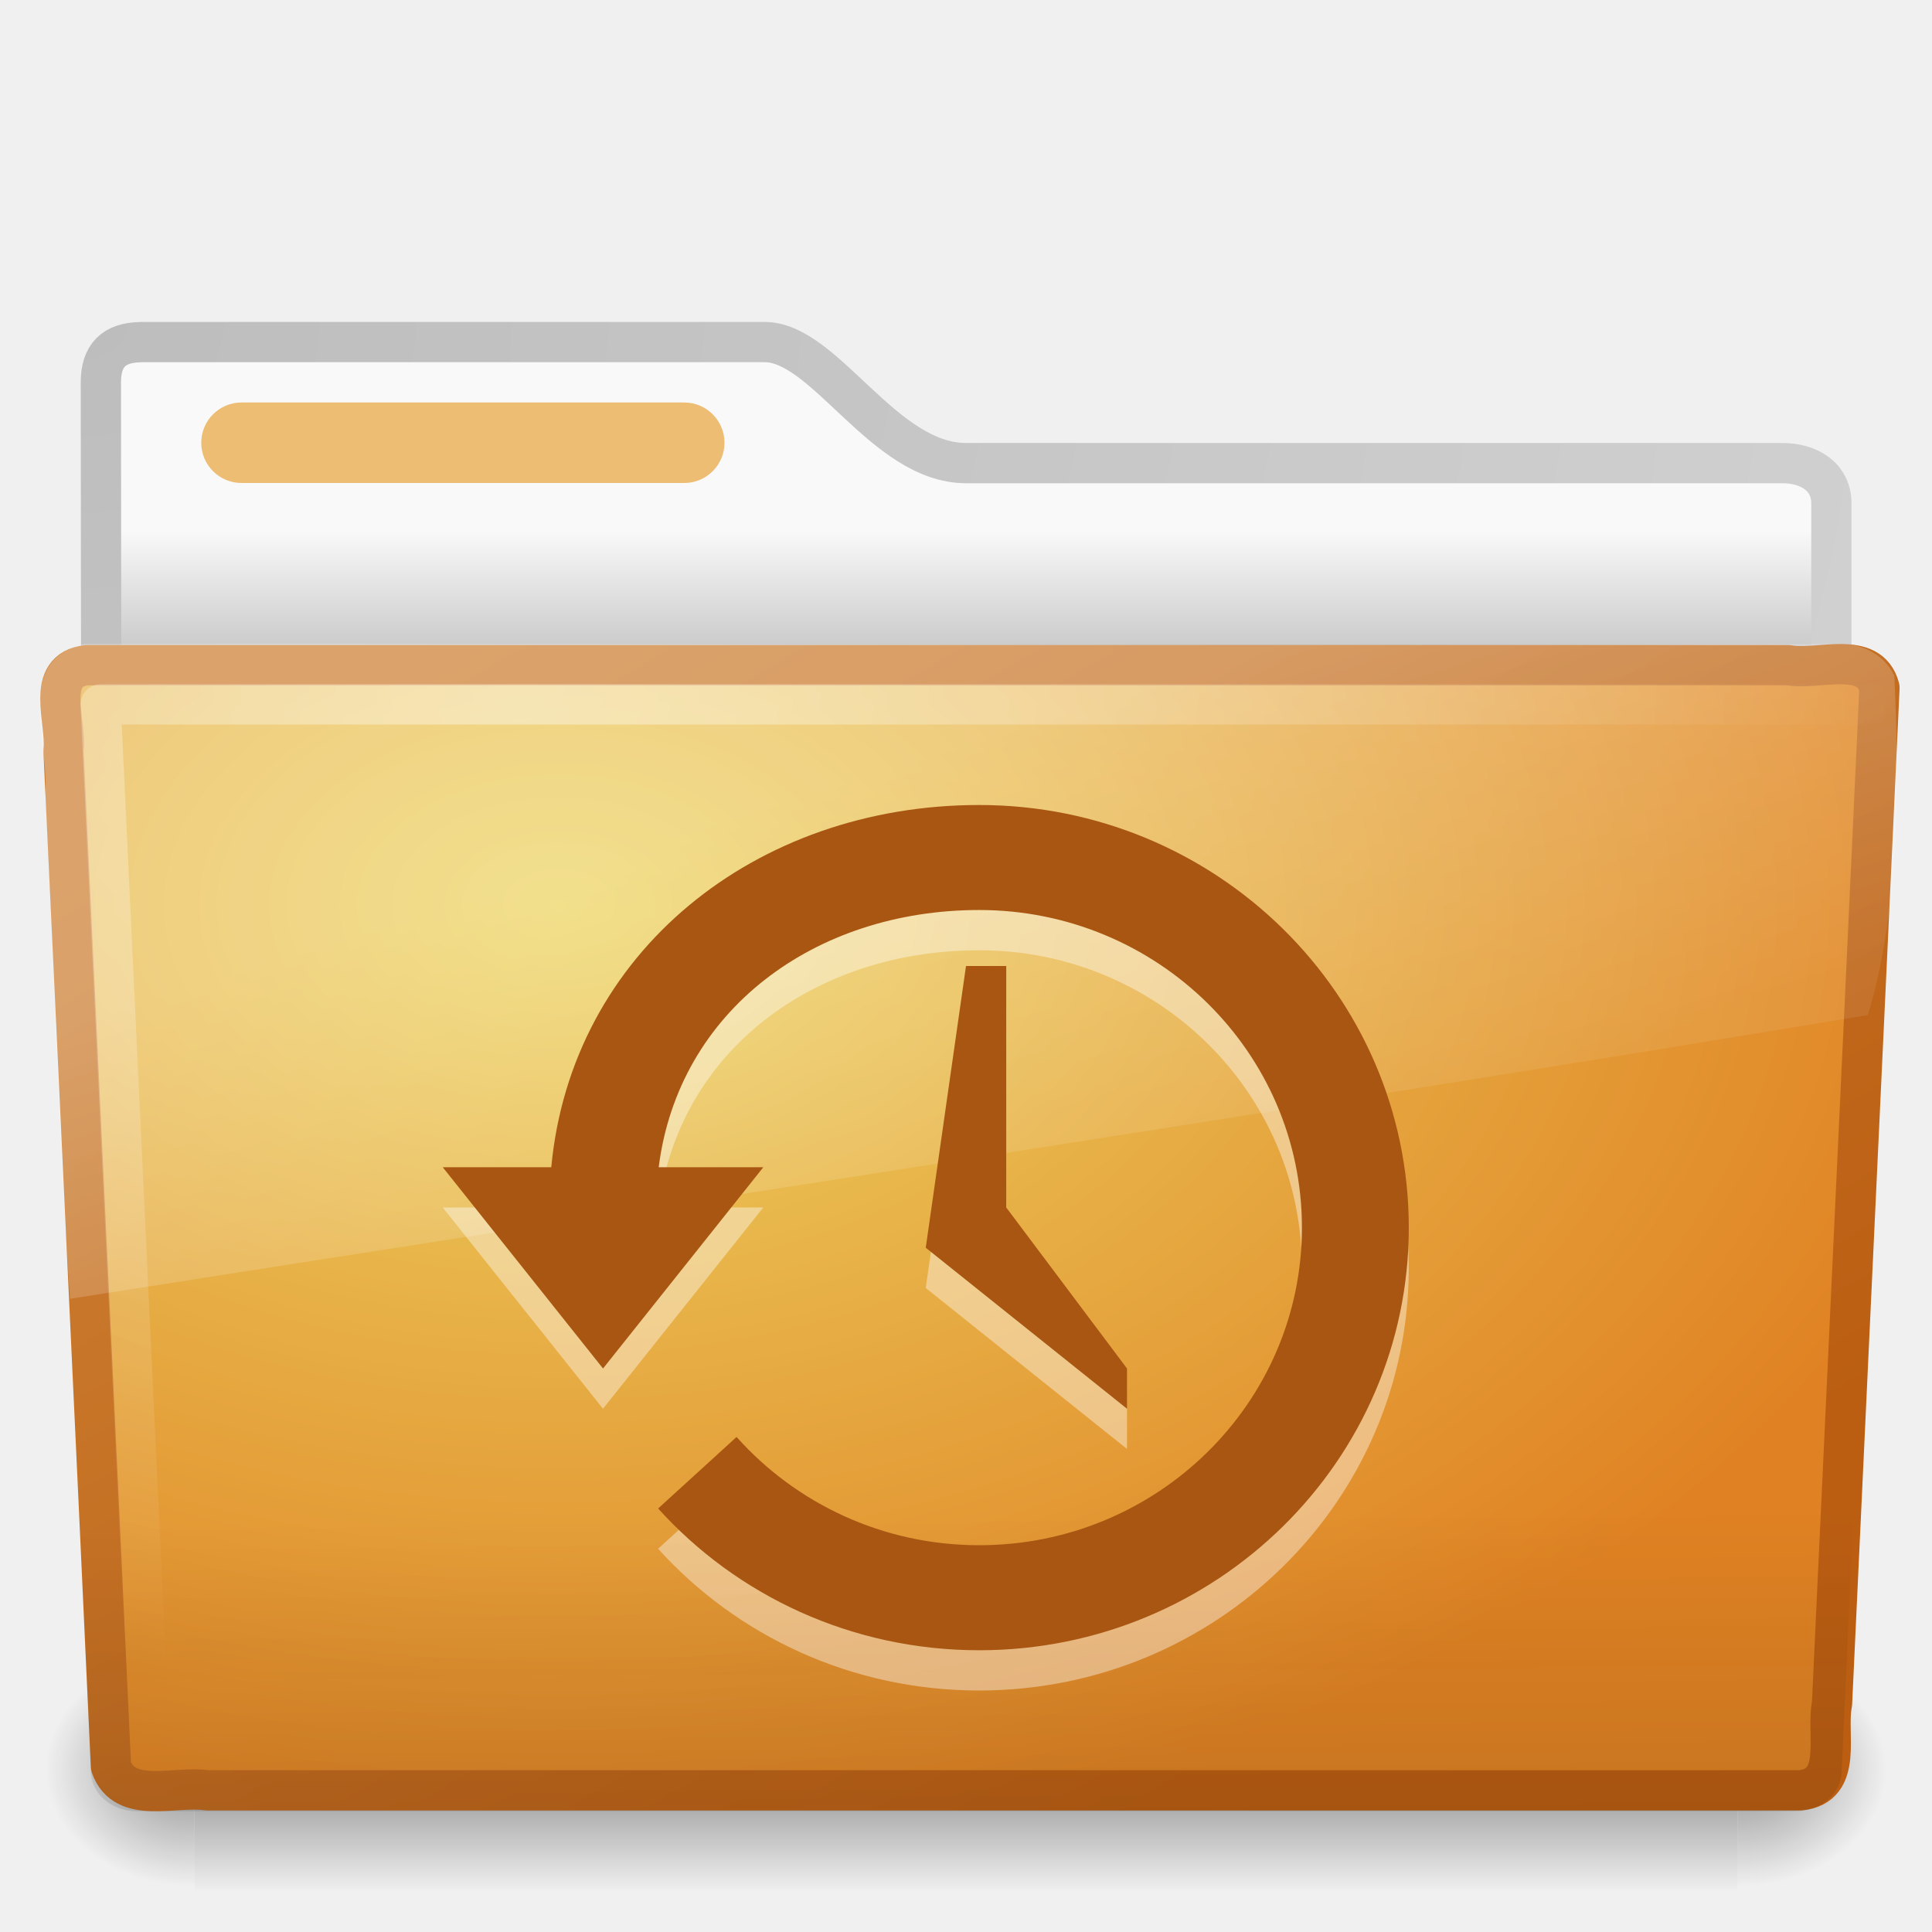
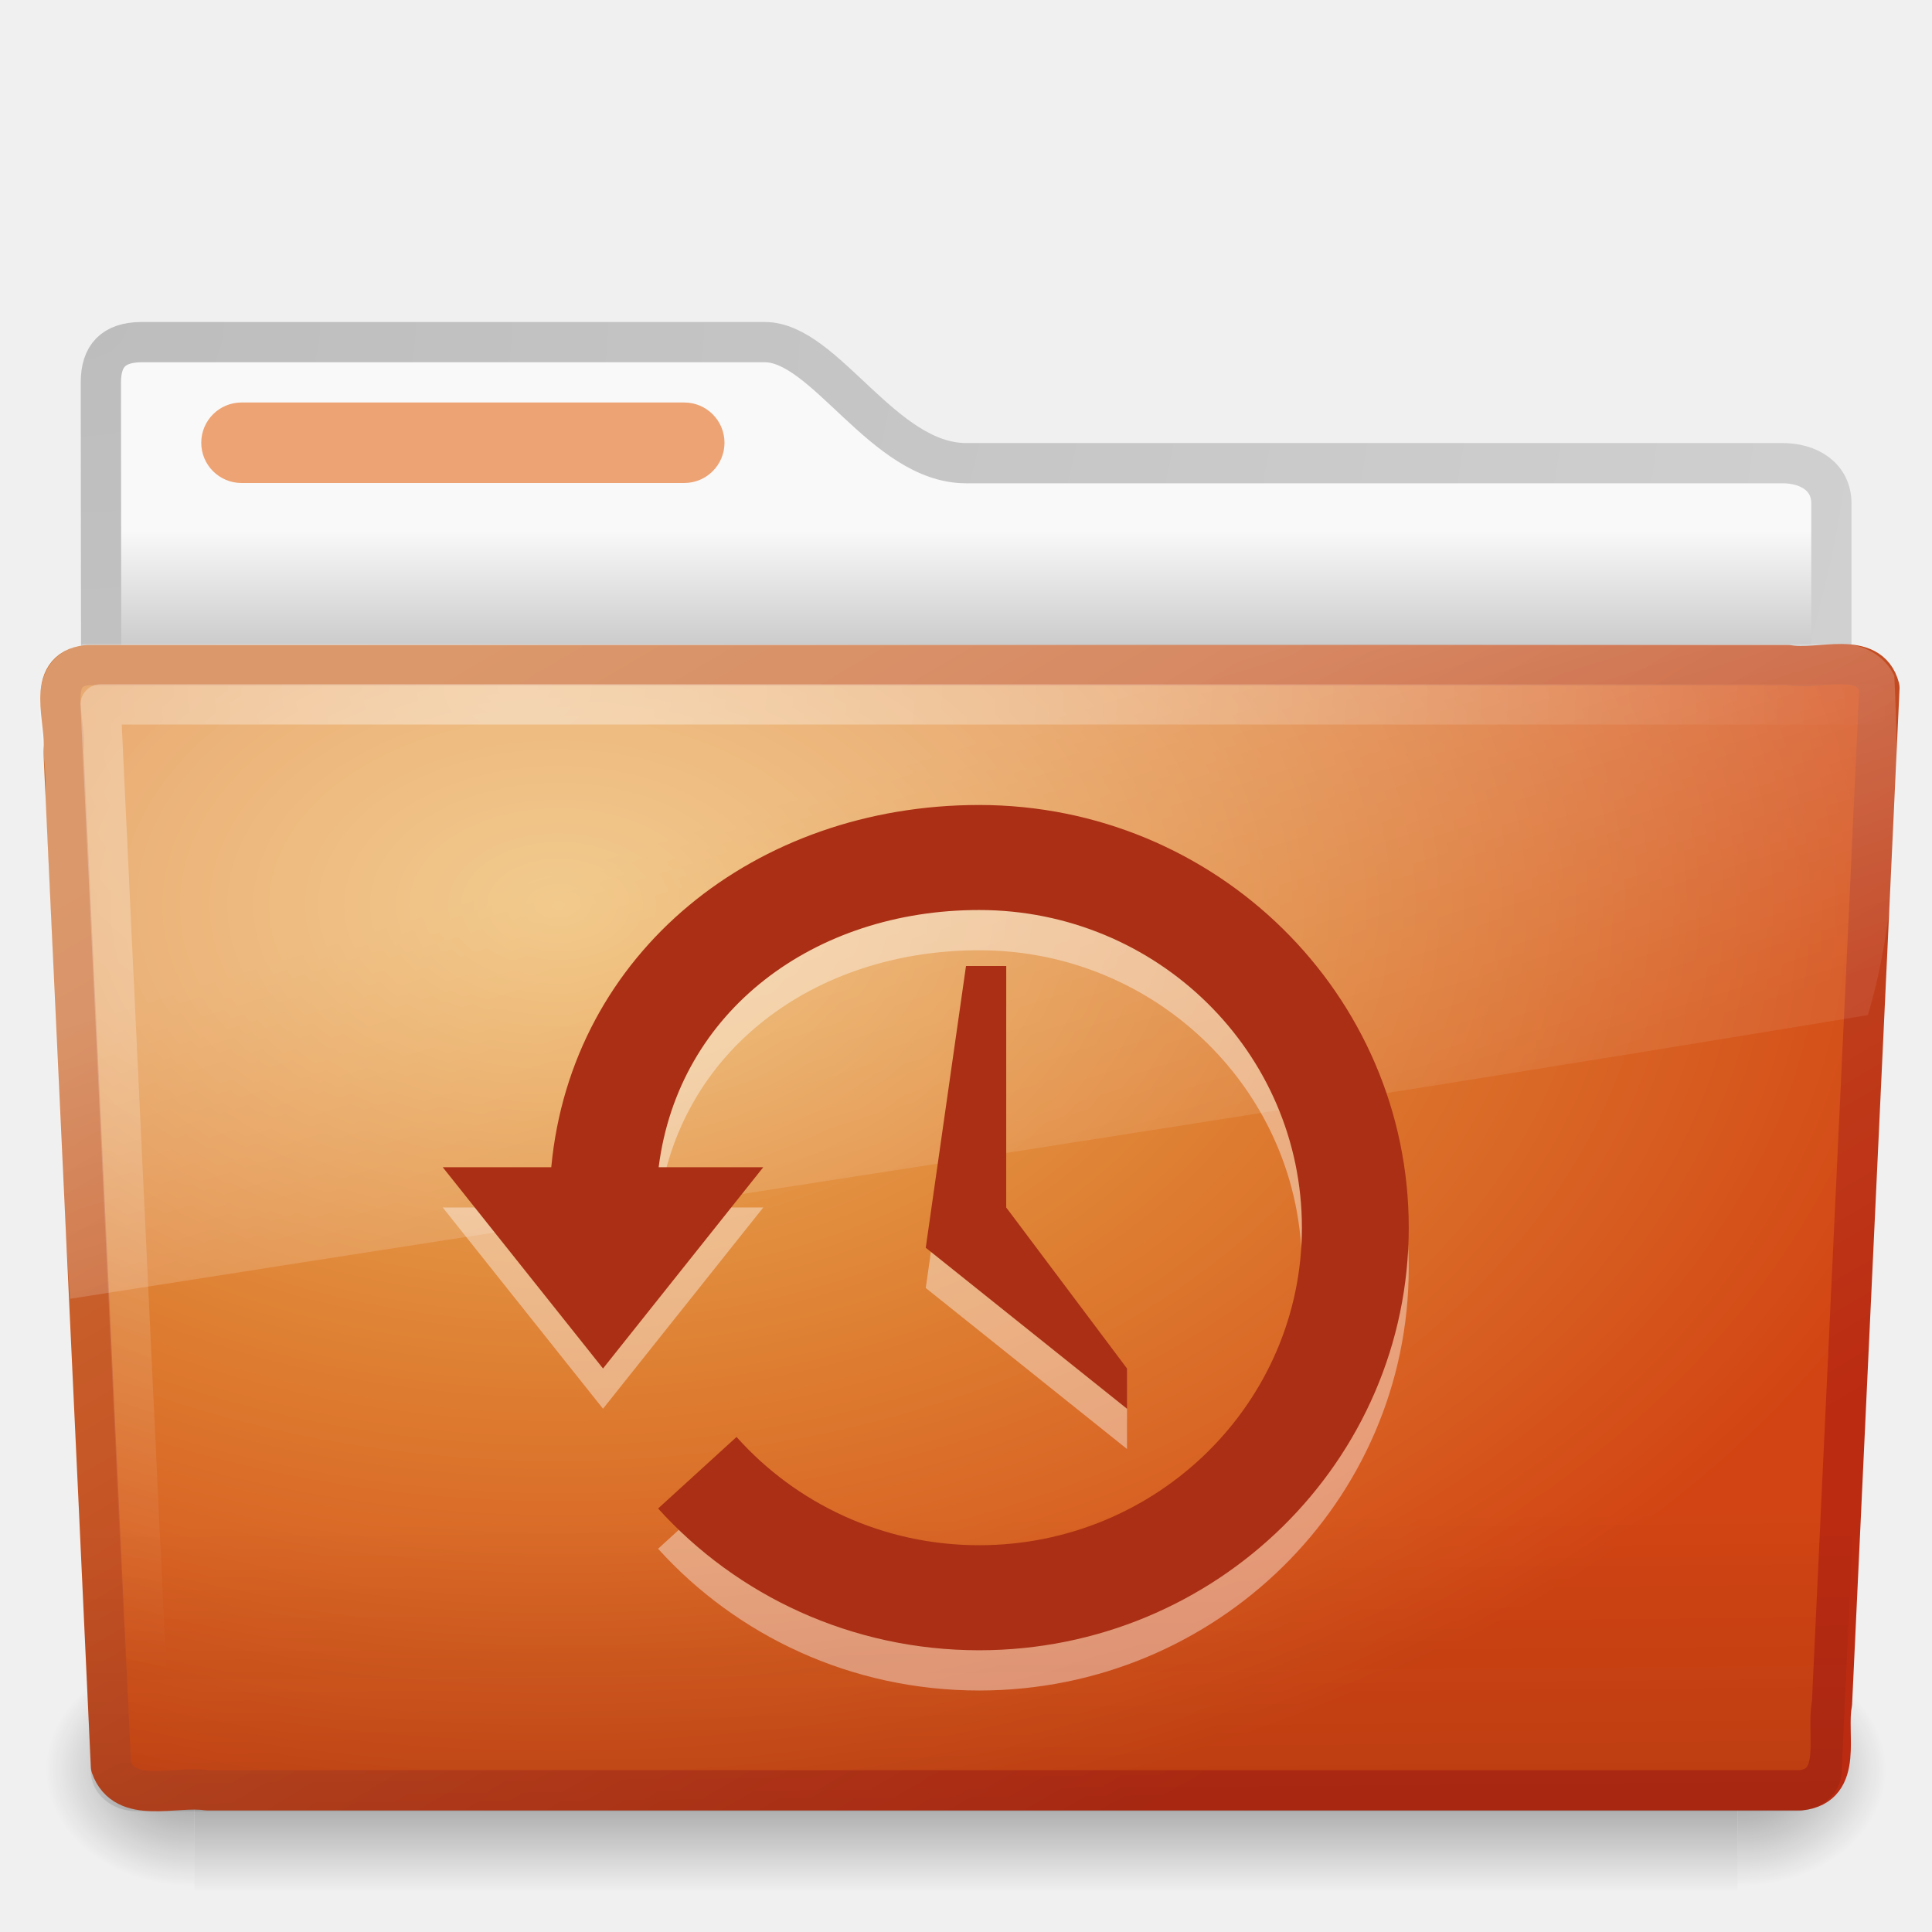
- <svg xmlns="http://www.w3.org/2000/svg" xmlns:xlink="http://www.w3.org/1999/xlink" version="1.0" width="48" height="48" id="svg2630">
-   <defs id="defs2632">
+ <svg xmlns="http://www.w3.org/2000/svg" xmlns:xlink="http://www.w3.org/1999/xlink" version="1.0" width="48" height="48" id="svg3272">
+   <defs id="defs3274">
    <linearGradient id="linearGradient3484">
      <stop id="stop3486" style="stop-color:#bdbdbd;stop-opacity:1" offset="0" />
      <stop id="stop3488" style="stop-color:#d0d0d0;stop-opacity:1" offset="1" />
    </linearGradient>
+     <radialGradient cx="3" cy="5.017" r="21" fx="3" fy="5.017" id="radialGradient2788" xlink:href="#linearGradient3484" gradientUnits="userSpaceOnUse" gradientTransform="matrix(-1.274898e-8,1.714292,-2.159331,-1.4599595e-8,12.80936,2.857001)" />
    <linearGradient id="linearGradient6404">
      <stop id="stop6406" style="stop-color:#f9f9f9;stop-opacity:1" offset="0" />
      <stop id="stop6408" style="stop-color:#c9c9c9;stop-opacity:1" offset="1" />
    </linearGradient>
+     <linearGradient x1="62.989" y1="13.183" x2="62.989" y2="16.19" id="linearGradient2786" xlink:href="#linearGradient6404" gradientUnits="userSpaceOnUse" gradientTransform="translate(-50.9409,0)" />
    <linearGradient id="linearGradient5060-820">
      <stop id="stop2681" style="stop-color:#000000;stop-opacity:1" offset="0" />
      <stop id="stop2683" style="stop-color:#000000;stop-opacity:0" offset="1" />
    </linearGradient>
-     <radialGradient cx="605.714" cy="486.648" r="117.143" fx="605.714" fy="486.648" id="radialGradient7600-312" xlink:href="#linearGradient5060-820" gradientUnits="userSpaceOnUse" gradientTransform="matrix(-0.03212956,0,0,0.03705882,23.36322,25.41246)" />
+     <radialGradient cx="605.714" cy="486.648" r="117.143" fx="605.714" fy="486.648" id="radialGradient7600-312" xlink:href="#linearGradient5060-820" gradientUnits="userSpaceOnUse" gradientTransform="matrix(-3.212956e-2,0,0,3.705882e-2,23.36322,25.41246)" />
    <linearGradient id="linearGradient5060-179">
      <stop id="stop2675" style="stop-color:#000000;stop-opacity:1" offset="0" />
      <stop id="stop2677" style="stop-color:#000000;stop-opacity:0" offset="1" />
    </linearGradient>
-     <radialGradient cx="605.714" cy="486.648" r="117.143" fx="605.714" fy="486.648" id="radialGradient7598-526" xlink:href="#linearGradient5060-179" gradientUnits="userSpaceOnUse" gradientTransform="matrix(0.03212956,0,0,0.03705882,24.63678,25.41246)" />
+     <radialGradient cx="605.714" cy="486.648" r="117.143" fx="605.714" fy="486.648" id="radialGradient7598-526" xlink:href="#linearGradient5060-179" gradientUnits="userSpaceOnUse" gradientTransform="matrix(3.212956e-2,0,0,3.705882e-2,24.63678,25.41246)" />
    <linearGradient id="linearGradient5048-585">
      <stop id="stop2667" style="stop-color:#000000;stop-opacity:0" offset="0" />
      <stop id="stop2669" style="stop-color:#000000;stop-opacity:1" offset="0.5" />
      <stop id="stop2671" style="stop-color:#000000;stop-opacity:0" offset="1" />
    </linearGradient>
-     <linearGradient x1="302.857" y1="366.648" x2="302.857" y2="609.505" id="linearGradient7596-975" xlink:href="#linearGradient5048-585" gradientUnits="userSpaceOnUse" gradientTransform="matrix(0.08284024,0,0,0.03705882,-5.940829,25.41246)" />
+     <linearGradient x1="302.857" y1="366.648" x2="302.857" y2="609.505" id="linearGradient7596-975" xlink:href="#linearGradient5048-585" gradientUnits="userSpaceOnUse" gradientTransform="matrix(8.284024e-2,0,0,3.705882e-2,-5.940829,25.41246)" />
    <linearGradient id="linearGradient3390-178-986-453">
-       <stop id="stop3624" style="stop-color:#bb5e12;stop-opacity:1" offset="0" />
-       <stop id="stop3626" style="stop-color:#cd8033;stop-opacity:1" offset="1" />
+       <stop id="stop3624" style="stop-color:#bb2b12;stop-opacity:1" offset="0" />
+       <stop id="stop3626" style="stop-color:#cd7233;stop-opacity:1" offset="1" />
    </linearGradient>
+     <linearGradient x1="82.453" y1="45.114" x2="65.34" y2="15.944" id="linearGradient2779" xlink:href="#linearGradient3390-178-986-453" gradientUnits="userSpaceOnUse" gradientTransform="translate(-53.76539,-0.1141929)" />
    <linearGradient id="linearGradient7012-661-145-733-759-865-745-661-970-94">
-       <stop id="stop3618" style="stop-color:#edd563;stop-opacity:1" offset="0" />
-       <stop id="stop3620" style="stop-color:#e08223;stop-opacity:1" offset="1" />
+       <stop id="stop3618" style="stop-color:#edb763;stop-opacity:1" offset="0" />
+       <stop id="stop3270" style="stop-color:#de7f32;stop-opacity:1" offset="0.5" />
+       <stop id="stop3620" style="stop-color:#d24413;stop-opacity:1" offset="1" />
    </linearGradient>
+     <radialGradient cx="63.969" cy="14.113" r="23.097" fx="63.969" fy="14.113" id="radialGradient2777" xlink:href="#linearGradient7012-661-145-733-759-865-745-661-970-94" gradientUnits="userSpaceOnUse" gradientTransform="matrix(1.564693,-9.5143002e-8,6.1772287e-8,1.015888,-86.21257,8.146117)" />
    <linearGradient id="linearGradient6129-963-697-142-998-580-273">
      <stop id="stop2661" style="stop-color:#0a0a0a;stop-opacity:0.498" offset="0" />
      <stop id="stop2663" style="stop-color:#0a0a0a;stop-opacity:0" offset="1" />
    </linearGradient>
+     <linearGradient x1="22.935" y1="49.629" x2="22.809" y2="36.658" id="linearGradient2774" xlink:href="#linearGradient6129-963-697-142-998-580-273" gradientUnits="userSpaceOnUse" gradientTransform="matrix(1.144692,0,0,0.9977536,-3.466141,1.098842)" />
    <linearGradient id="linearGradient6087-437-184-795-110-662-495">
      <stop id="stop2693" style="stop-color:#ffffff;stop-opacity:0.4" offset="0" />
      <stop id="stop2695" style="stop-color:#ffffff;stop-opacity:0" offset="1" />
    </linearGradient>
+     <radialGradient cx="7.265" cy="8.302" r="20.98" fx="7.265" fy="8.302" id="radialGradient2771" xlink:href="#linearGradient6087-437-184-795-110-662-495" gradientUnits="userSpaceOnUse" gradientTransform="matrix(0,1.207974,-1.627164,0,26.37175,8.266469)" />
    <linearGradient id="linearGradient8265-821-176-38-919-66-249">
      <stop id="stop2687" style="stop-color:#ffffff;stop-opacity:0.275" offset="0" />
      <stop id="stop2689" style="stop-color:#ffffff;stop-opacity:0.078" offset="1" />
    </linearGradient>
-     <linearGradient x1="11.566" y1="22.292" x2="15.215" y2="33.955" id="linearGradient2872" xlink:href="#linearGradient8265-821-176-38-919-66-249" gradientUnits="userSpaceOnUse" />
-     <radialGradient cx="7.265" cy="8.302" r="20.98" fx="7.265" fy="8.302" id="radialGradient2879" xlink:href="#linearGradient6087-437-184-795-110-662-495" gradientUnits="userSpaceOnUse" gradientTransform="matrix(0,1.207974,-1.627164,0,26.37175,8.266469)" />
-     <linearGradient x1="22.935" y1="49.629" x2="22.809" y2="36.658" id="linearGradient2882" xlink:href="#linearGradient6129-963-697-142-998-580-273" gradientUnits="userSpaceOnUse" gradientTransform="matrix(1.144692,0,0,0.9977536,-3.466141,1.098842)" />
-     <radialGradient cx="63.969" cy="14.113" r="23.097" fx="63.969" fy="14.113" id="radialGradient2885" xlink:href="#linearGradient7012-661-145-733-759-865-745-661-970-94" gradientUnits="userSpaceOnUse" gradientTransform="matrix(1.564693,-9.5143002e-8,6.1772287e-8,1.015888,-86.21257,8.146117)" />
-     <linearGradient x1="82.453" y1="45.114" x2="65.34" y2="15.944" id="linearGradient2887" xlink:href="#linearGradient3390-178-986-453" gradientUnits="userSpaceOnUse" gradientTransform="translate(-53.76539,-0.1141929)" />
-     <linearGradient x1="62.989" y1="13.183" x2="62.989" y2="16.19" id="linearGradient2894" xlink:href="#linearGradient6404" gradientUnits="userSpaceOnUse" gradientTransform="translate(-50.9409,0)" />
-     <radialGradient cx="3" cy="5.017" r="21" fx="3" fy="5.017" id="radialGradient2896" xlink:href="#linearGradient3484" gradientUnits="userSpaceOnUse" gradientTransform="matrix(-1.274898e-8,1.714292,-2.159331,-1.4599595e-8,12.80936,2.857001)" />
+     <linearGradient x1="11.566" y1="22.292" x2="15.215" y2="33.955" id="linearGradient2768" xlink:href="#linearGradient8265-821-176-38-919-66-249" gradientUnits="userSpaceOnUse" />
  </defs>
-   <path d="m 3.506,8.5 c -0.69,0.008 -1,0.342 -1,1 0,5.514 0.026,9.74 -0.006,14.75 1.435,0 43,-3.7 43,-5.292 l 0,-6.452 c 0,-0.658 -0.554,-1.008 -1.244,-1 l -20.256,0 c -2.047,0 -3.499,-3.007 -5,-3.007 l -15.494,0 z" id="path3468" style="fill:url(#linearGradient2894);fill-opacity:1;stroke:url(#radialGradient2896);stroke-width:1;stroke-linecap:round;stroke-linejoin:round;stroke-miterlimit:4;stroke-opacity:1;stroke-dasharray:none;display:inline" />
-   <g transform="matrix(0.9583333,0,0,0.6666667,1.000001,15)" id="g7591" style="opacity:0.4">
-     <rect width="40" height="9" x="4" y="39" id="rect4173" style="fill:url(#linearGradient7596-975);fill-opacity:1;fill-rule:nonzero;stroke:none;stroke-width:1;marker:none;visibility:visible;display:inline;overflow:visible" />
-     <path d="m 44,39 c 0,0 0,9 0,9 1.655,0.017 4,-2.016 4,-4.5 0,-2.484 -1.846,-4.499 -4,-4.499 z" id="path5058" style="fill:url(#radialGradient7598-526);fill-opacity:1;fill-rule:nonzero;stroke:none;stroke-width:1;marker:none;visibility:visible;display:inline;overflow:visible" />
-     <path d="m 4,39 c 0,0 0,9 0,9 C 2.345,48.017 0,45.983 0,43.499 0,41.015 1.846,39 4,39 z" id="path5018" style="fill:url(#radialGradient7600-312);fill-opacity:1;fill-rule:nonzero;stroke:none;stroke-width:1;marker:none;visibility:visible;display:inline;overflow:visible" />
+   <g id="layer1">
+     <path d="M 3.506,8.5 C 2.816,8.508 2.506,8.842 2.506,9.5 C 2.506,15.014 2.532,19.24 2.5,24.25 C 3.935,24.25 45.5,20.551 45.5,18.958 L 45.5,12.507 C 45.5,11.849 44.946,11.499 44.256,11.507 L 24,11.507 C 21.953,11.507 20.501,8.5 19,8.5 L 3.506,8.5 L 3.506,8.5 z" id="path3468" style="fill:url(#linearGradient2786);fill-opacity:1;stroke:url(#radialGradient2788);stroke-width:1;stroke-linecap:round;stroke-linejoin:round;stroke-miterlimit:4;stroke-dasharray:none;stroke-opacity:1;display:inline" />
+     <g transform="matrix(0.9583333,0,0,0.6666667,1.000001,15)" id="g7591" style="opacity:0.4">
+       <rect width="40" height="9" x="4" y="39" id="rect4173" style="fill:url(#linearGradient7596-975);fill-opacity:1;fill-rule:nonzero;stroke:none;stroke-width:1;marker:none;visibility:visible;display:inline;overflow:visible" />
+       <path d="M 44,39 C 44,39 44,48 44,48 C 45.655,48.017 48,45.983 48,43.499 C 48,41.015 46.154,39 44,39 z" id="path5058" style="fill:url(#radialGradient7598-526);fill-opacity:1;fill-rule:nonzero;stroke:none;stroke-width:1;marker:none;visibility:visible;display:inline;overflow:visible" />
+       <path d="M 4,39 C 4,39 4,48 4,48 C 2.345,48.017 0,45.983 0,43.499 C 0,41.015 1.846,39 4,39 z" id="path5018" style="fill:url(#radialGradient7600-312);fill-opacity:1;fill-rule:nonzero;stroke:none;stroke-width:1;marker:none;visibility:visible;display:inline;overflow:visible" />
+     </g>
+     <path d="M 2.163,16.525 C 1.09,16.649 1.663,17.927 1.578,18.646 C 1.97,27.116 2.366,35.416 2.757,43.886 C 3.098,44.852 4.351,44.357 5.145,44.48 C 18.338,44.48 31.532,44.48 44.725,44.48 C 45.815,44.373 45.362,43.072 45.515,42.327 C 45.908,33.857 46.304,25.558 46.694,17.088 C 46.443,16.133 45.175,16.664 44.431,16.525 C 30.342,16.525 16.252,16.525 2.163,16.525 L 2.163,16.525 z" id="path3388" style="fill:url(#radialGradient2777);fill-opacity:1;stroke:url(#linearGradient2779);stroke-width:1;stroke-linecap:round;stroke-linejoin:round;stroke-miterlimit:4;stroke-dashoffset:0;stroke-opacity:1" />
+     <path d="M 2.058,16.065 L 45.955,16.066 C 46.589,16.066 47,16.51 47,17.063 L 45.756,44.002 C 45.756,44.555 45.245,45 44.611,45 L 3.402,45 C 2.768,45 2.257,44.555 2.257,44.002 L 1.013,17.063 C 1.013,16.51 1.424,16.065 2.058,16.065 L 2.058,16.065 z" id="path6127" style="opacity:0.4;fill:url(#linearGradient2774);fill-opacity:1;stroke:none" />
+     <path d="M 46.5,17.5 C 32.969,17.5 16.031,17.5 2.5,17.5 C 2.885,25.677 3.271,33.854 3.656,42.031" id="path2435" style="fill:none;stroke:url(#radialGradient2771);stroke-width:1;stroke-linecap:round;stroke-linejoin:round;stroke-miterlimit:4;stroke-dasharray:none;stroke-opacity:1" />
+     <path d="M 45.75,16 C 31.2,16.073 16.645,15.979 2.094,16 C 0.287,16.411 1.259,18.467 1.121,19.772 C 1.343,23.935 1.444,28.116 1.742,32.268 C 16.742,29.906 31.668,27.661 46.406,25.219 C 47.187,22.632 47.194,19.548 47.064,16.79 C 46.834,16.285 46.277,15.989 45.75,16 z" id="path3455" style="fill:url(#linearGradient2768);fill-opacity:1;stroke:none" />
+     <rect width="13" height="2" rx="1" ry="1" x="5" y="10" id="rect3562" style="fill:#eda374;fill-opacity:1;fill-rule:nonzero;stroke:none;stroke-width:1;marker:none;visibility:visible;display:block;overflow:visible;enable-background:accumulate" />
  </g>
-   <path d="m 2.163,16.525 c -1.073,0.124 -0.5,1.402 -0.585,2.121 0.393,8.47 0.789,16.769 1.179,25.24 0.342,0.966 1.594,0.471 2.388,0.594 13.194,0 26.387,0 39.581,0 1.089,-0.107 0.636,-1.408 0.79,-2.152 0.393,-8.47 0.789,-16.769 1.179,-25.24 -0.251,-0.954 -1.52,-0.424 -2.263,-0.562 -14.089,0 -28.179,0 -42.268,0 z" id="path3388" style="fill:url(#radialGradient2885);fill-opacity:1;stroke:url(#linearGradient2887);stroke-width:1;stroke-linecap:round;stroke-linejoin:round;stroke-miterlimit:4;stroke-opacity:1;stroke-dashoffset:0" />
-   <path d="m 2.058,16.065 43.896,4.03e-4 c 0.634,0 1.045,0.445 1.045,0.997 L 45.756,44.002 C 45.756,44.555 45.245,45 44.611,45 L 3.402,45 C 2.768,45 2.257,44.555 2.257,44.002 L 1.013,17.063 c 0,-0.553 0.411,-0.998 1.045,-0.998 z" id="path6127" style="opacity:0.4;fill:url(#linearGradient2882);fill-opacity:1;stroke:none" />
-   <path d="m 46.5,17.5 c -13.531,0 -30.469,0 -44,0 0.385,8.177 0.771,16.354 1.156,24.531" id="path2435" style="fill:none;stroke:url(#radialGradient2879);stroke-width:1;stroke-linecap:round;stroke-linejoin:round;stroke-miterlimit:4;stroke-opacity:1;stroke-dasharray:none" />
-   <rect width="13" height="2" rx="1" ry="1" x="5" y="10" id="rect3562" style="fill:#edbd74;fill-opacity:1;fill-rule:nonzero;stroke:none;stroke-width:1;marker:none;visibility:visible;display:block;overflow:visible;enable-background:accumulate" />
-   <path d="M 45.75,16 C 31.2,16.073 16.645,15.979 2.094,16 0.287,16.411 1.259,18.467 1.121,19.772 1.343,23.935 1.444,28.116 1.742,32.268 16.742,29.906 31.668,27.661 46.406,25.219 47.187,22.632 47.194,19.548 47.064,16.79 46.834,16.285 46.277,15.989 45.75,16 z" id="path3455" style="fill:url(#linearGradient2872);fill-opacity:1;stroke:none" />
  <g transform="matrix(0.4910862,0,0,0.5791614,-13.76651,16.97747)" id="g3314" style="opacity:0.4;fill:#ffffff;fill-opacity:1">
-     <path d="m 77.57,6.945 c -11.317,0 -20.631,6.319 -21.649,15.54 l -5.49,0 8.108,8.633 8.108,-8.633 -5.293,0 c 1.001,-6.722 7.89,-11.035 16.215,-11.035 9.013,0 16.328,6.104 16.328,13.625 -3e-6,7.521 -7.315,13.625 -16.328,13.625 -4.89,0 -9.281,-1.8 -12.274,-4.645 L 61.327,37.124 c 3.982,3.736 9.784,6.081 16.244,6.081 11.997,0 21.733,-8.122 21.733,-18.13 0,-10.008 -9.736,-18.13 -21.733,-18.13 z" id="path3316" style="fill:#ffffff;fill-opacity:1;fill-rule:evenodd;stroke:none;stroke-width:1.75;marker:none;visibility:visible;display:inline;overflow:visible;enable-background:accumulate" />
-     <path d="m 78.94,13.852 -2.036,0 -2.036,12.086 10.182,6.907 2e-6,-1.727 -6.109,-6.907 -2e-6,-10.36 z" id="path3318" style="fill:#ffffff;fill-opacity:1;fill-rule:evenodd;stroke:none" />
+     <path d="M 77.57,6.945 C 66.253,6.945 56.94,13.265 55.922,22.485 L 50.432,22.485 L 58.54,31.118 L 66.647,22.485 L 61.355,22.485 C 62.356,15.763 69.245,11.45 77.57,11.45 C 86.583,11.45 93.898,17.554 93.898,25.075 C 93.898,32.596 86.583,38.7 77.57,38.7 C 72.68,38.7 68.289,36.901 65.296,34.055 L 61.327,37.124 C 65.309,40.86 71.111,43.205 77.57,43.205 C 89.567,43.205 99.303,35.083 99.303,25.075 C 99.303,15.068 89.567,6.945 77.57,6.945 z" id="path3316" style="opacity:1;fill:#ffffff;fill-opacity:1;fill-rule:evenodd;stroke:none;stroke-width:1.75;stroke-linecap:round;stroke-linejoin:miter;marker:none;marker-start:none;marker-mid:none;marker-end:none;stroke-miterlimit:4;stroke-dasharray:none;stroke-dashoffset:0;stroke-opacity:1;visibility:visible;display:inline;overflow:visible;enable-background:accumulate" />
+     <path d="M 78.94,13.852 L 76.904,13.852 L 74.868,25.938 L 85.049,32.845 L 85.049,31.118 L 78.94,24.212 L 78.94,13.852 z" id="path3318" style="fill:#ffffff;fill-opacity:1;fill-rule:evenodd;stroke:none;stroke-width:1px;stroke-linecap:butt;stroke-linejoin:miter;stroke-opacity:1" />
  </g>
-   <path d="m 24.327,20 c -5.558,0 -10.131,3.66 -10.631,9 L 11,29 l 3.982,5 3.982,-5 -2.599,0 c 0.492,-3.893 3.875,-6.391 7.963,-6.391 4.426,0 8.018,3.535 8.018,7.891 -2e-6,4.356 -3.592,7.891 -8.018,7.891 -2.401,0 -4.558,-1.042 -6.028,-2.69 l -1.949,1.777 c 1.955,2.164 4.805,3.522 7.977,3.522 5.891,0 10.673,-4.704 10.673,-10.5 0,-5.796 -4.781,-10.5 -10.673,-10.5 z" id="path2504" style="fill:#a85612;fill-opacity:1;fill-rule:evenodd;stroke:none;stroke-width:1.75;marker:none;visibility:visible;display:inline;overflow:visible;enable-background:accumulate" />
-   <path d="M 25,24 24,24 23,31 28,35 l 1e-6,-1 -3,-4 L 25,24 z" id="path3288" style="fill:#a85612;fill-opacity:1;fill-rule:evenodd;stroke:none" />
+   <g transform="matrix(0.4910862,0,0,0.5791614,-13.76651,15.97747)" id="g3294" style="fill:#aa2f14;fill-opacity:1">
+     <path d="M 77.57,6.945 C 66.253,6.945 56.94,13.265 55.922,22.485 L 50.432,22.485 L 58.54,31.118 L 66.647,22.485 L 61.355,22.485 C 62.356,15.763 69.245,11.45 77.57,11.45 C 86.583,11.45 93.898,17.554 93.898,25.075 C 93.898,32.596 86.583,38.7 77.57,38.7 C 72.68,38.7 68.289,36.901 65.296,34.055 L 61.327,37.124 C 65.309,40.86 71.111,43.205 77.57,43.205 C 89.567,43.205 99.303,35.083 99.303,25.075 C 99.303,15.068 89.567,6.945 77.57,6.945 z" id="path2504" style="opacity:1;fill:#aa2f14;fill-opacity:1;fill-rule:evenodd;stroke:none;stroke-width:1.75;stroke-linecap:round;stroke-linejoin:miter;marker:none;marker-start:none;marker-mid:none;marker-end:none;stroke-miterlimit:4;stroke-dasharray:none;stroke-dashoffset:0;stroke-opacity:1;visibility:visible;display:inline;overflow:visible;enable-background:accumulate" />
+     <path d="M 78.94,13.852 L 76.904,13.852 L 74.868,25.938 L 85.049,32.845 L 85.049,31.118 L 78.94,24.212 L 78.94,13.852 z" id="path3288" style="fill:#aa2f14;fill-opacity:1;fill-rule:evenodd;stroke:none;stroke-width:1px;stroke-linecap:butt;stroke-linejoin:miter;stroke-opacity:1" />
+   </g>
</svg>
